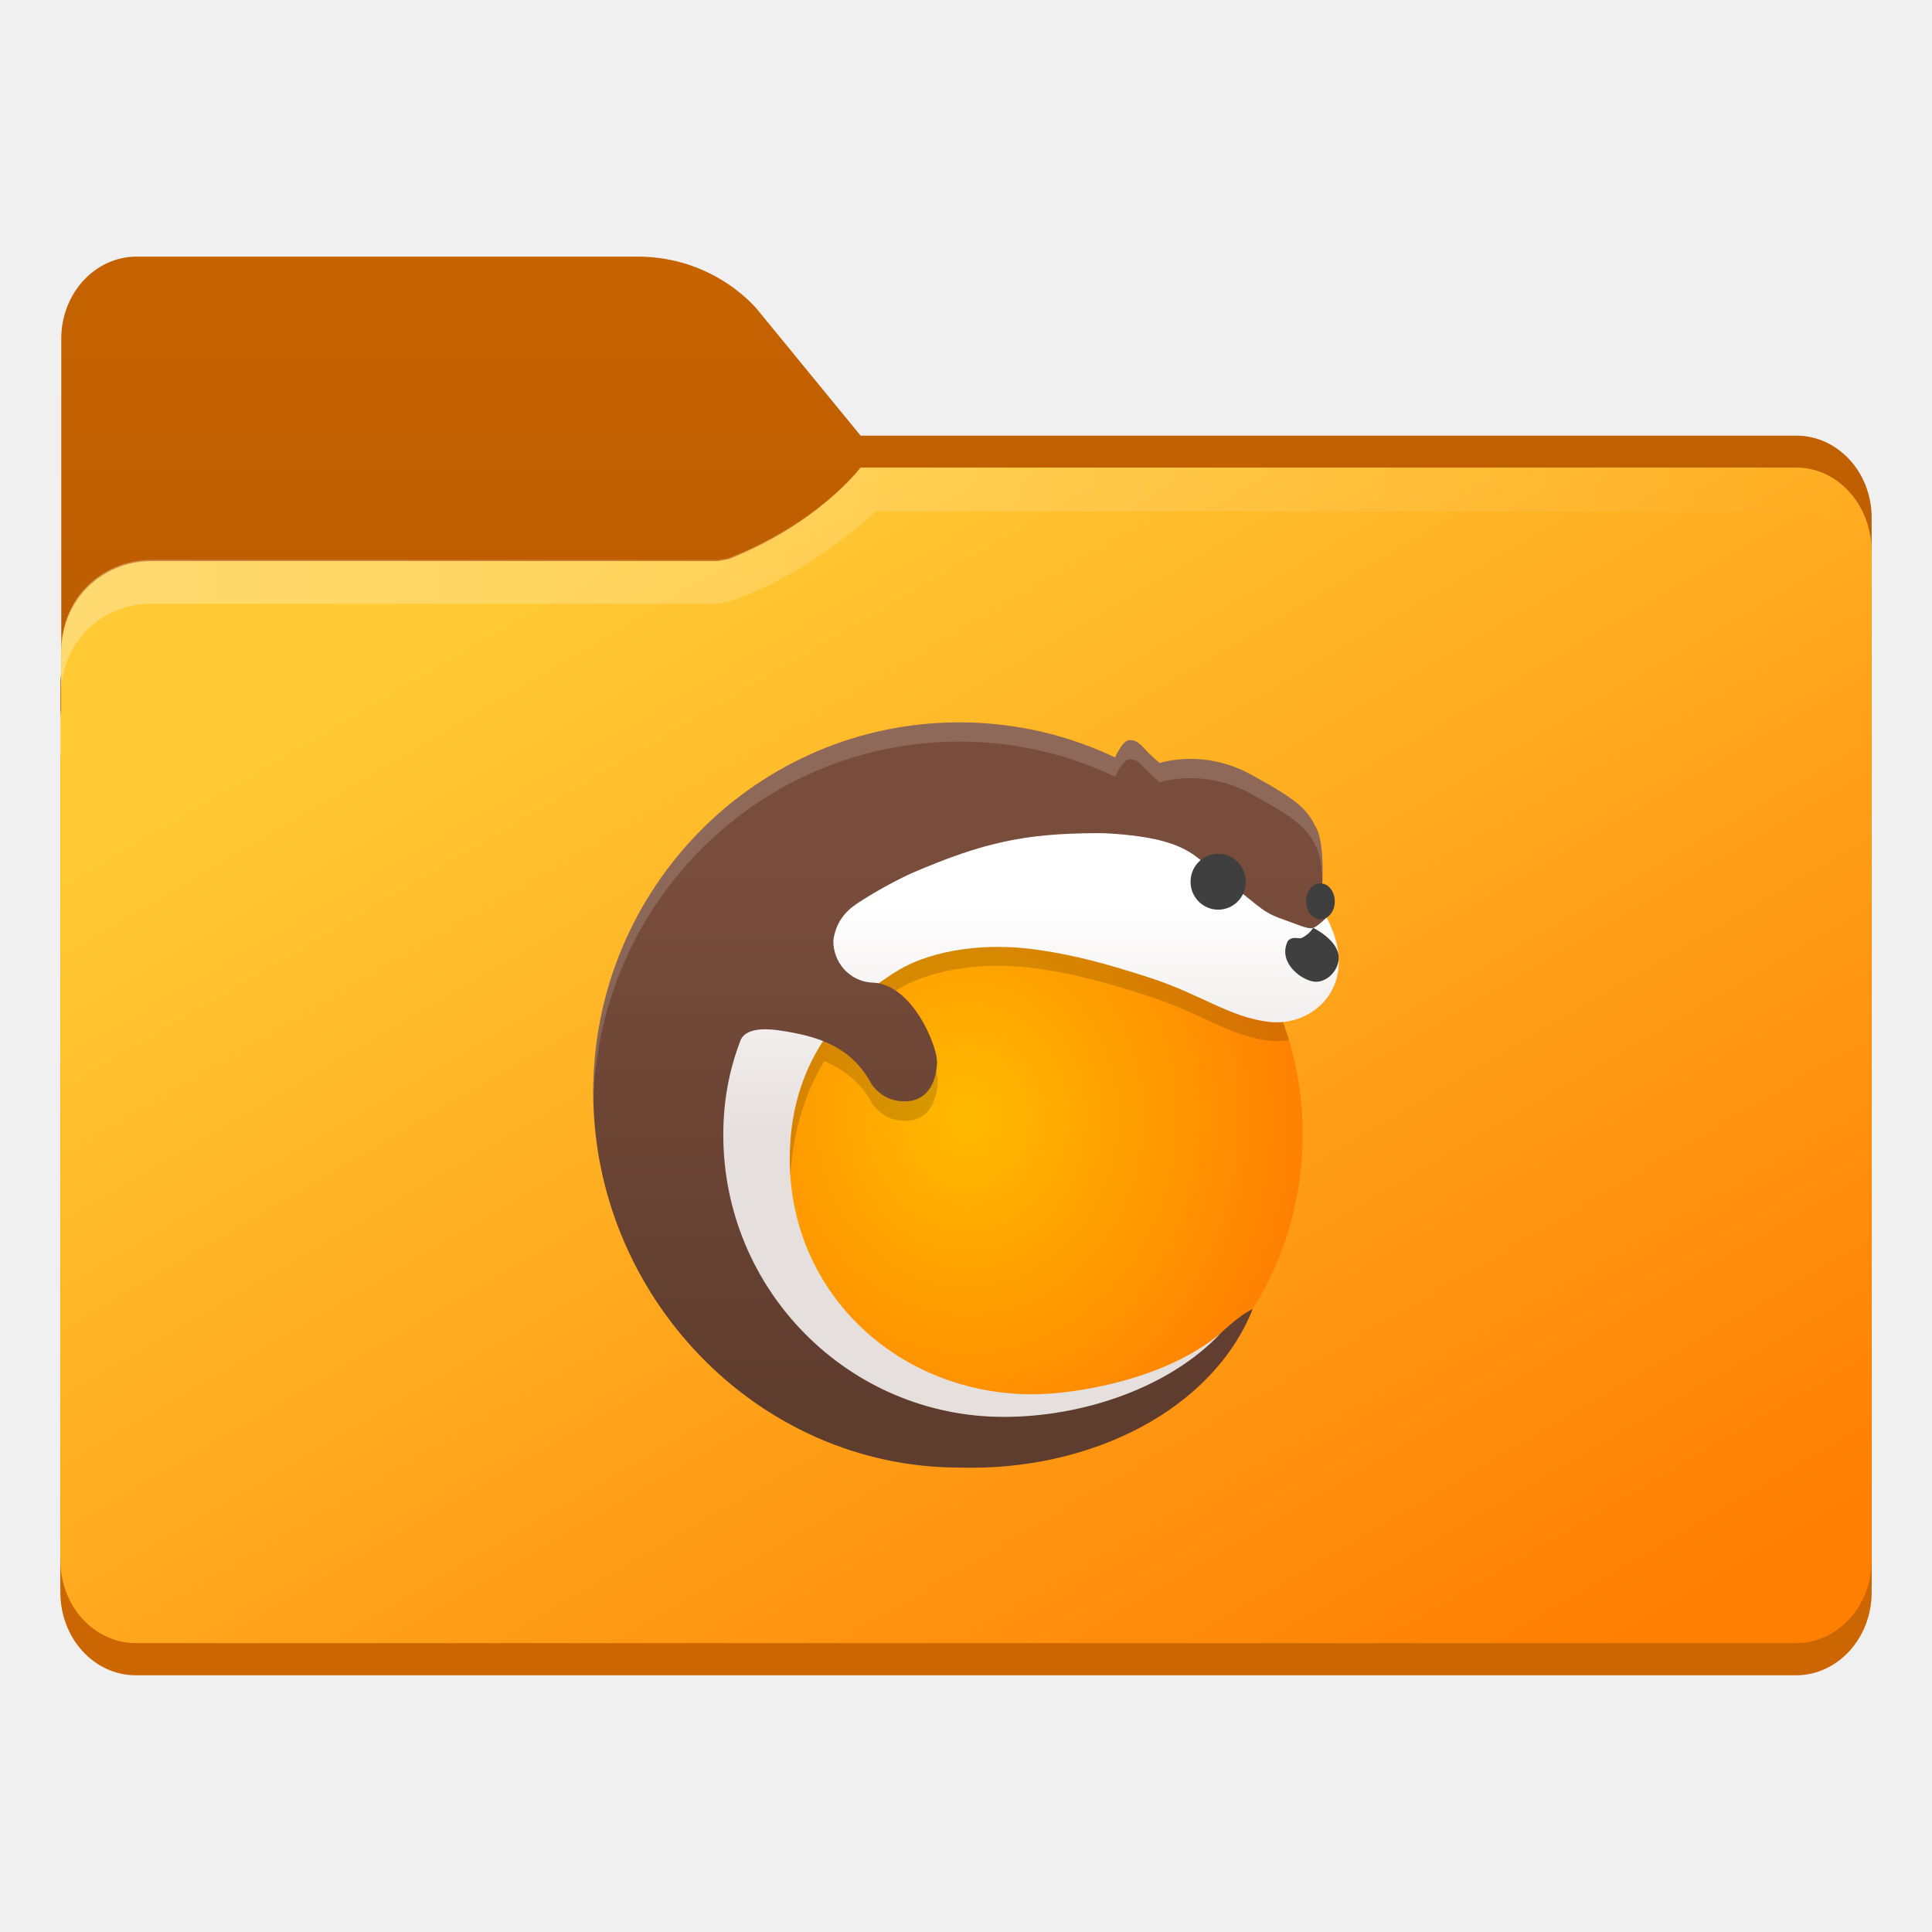
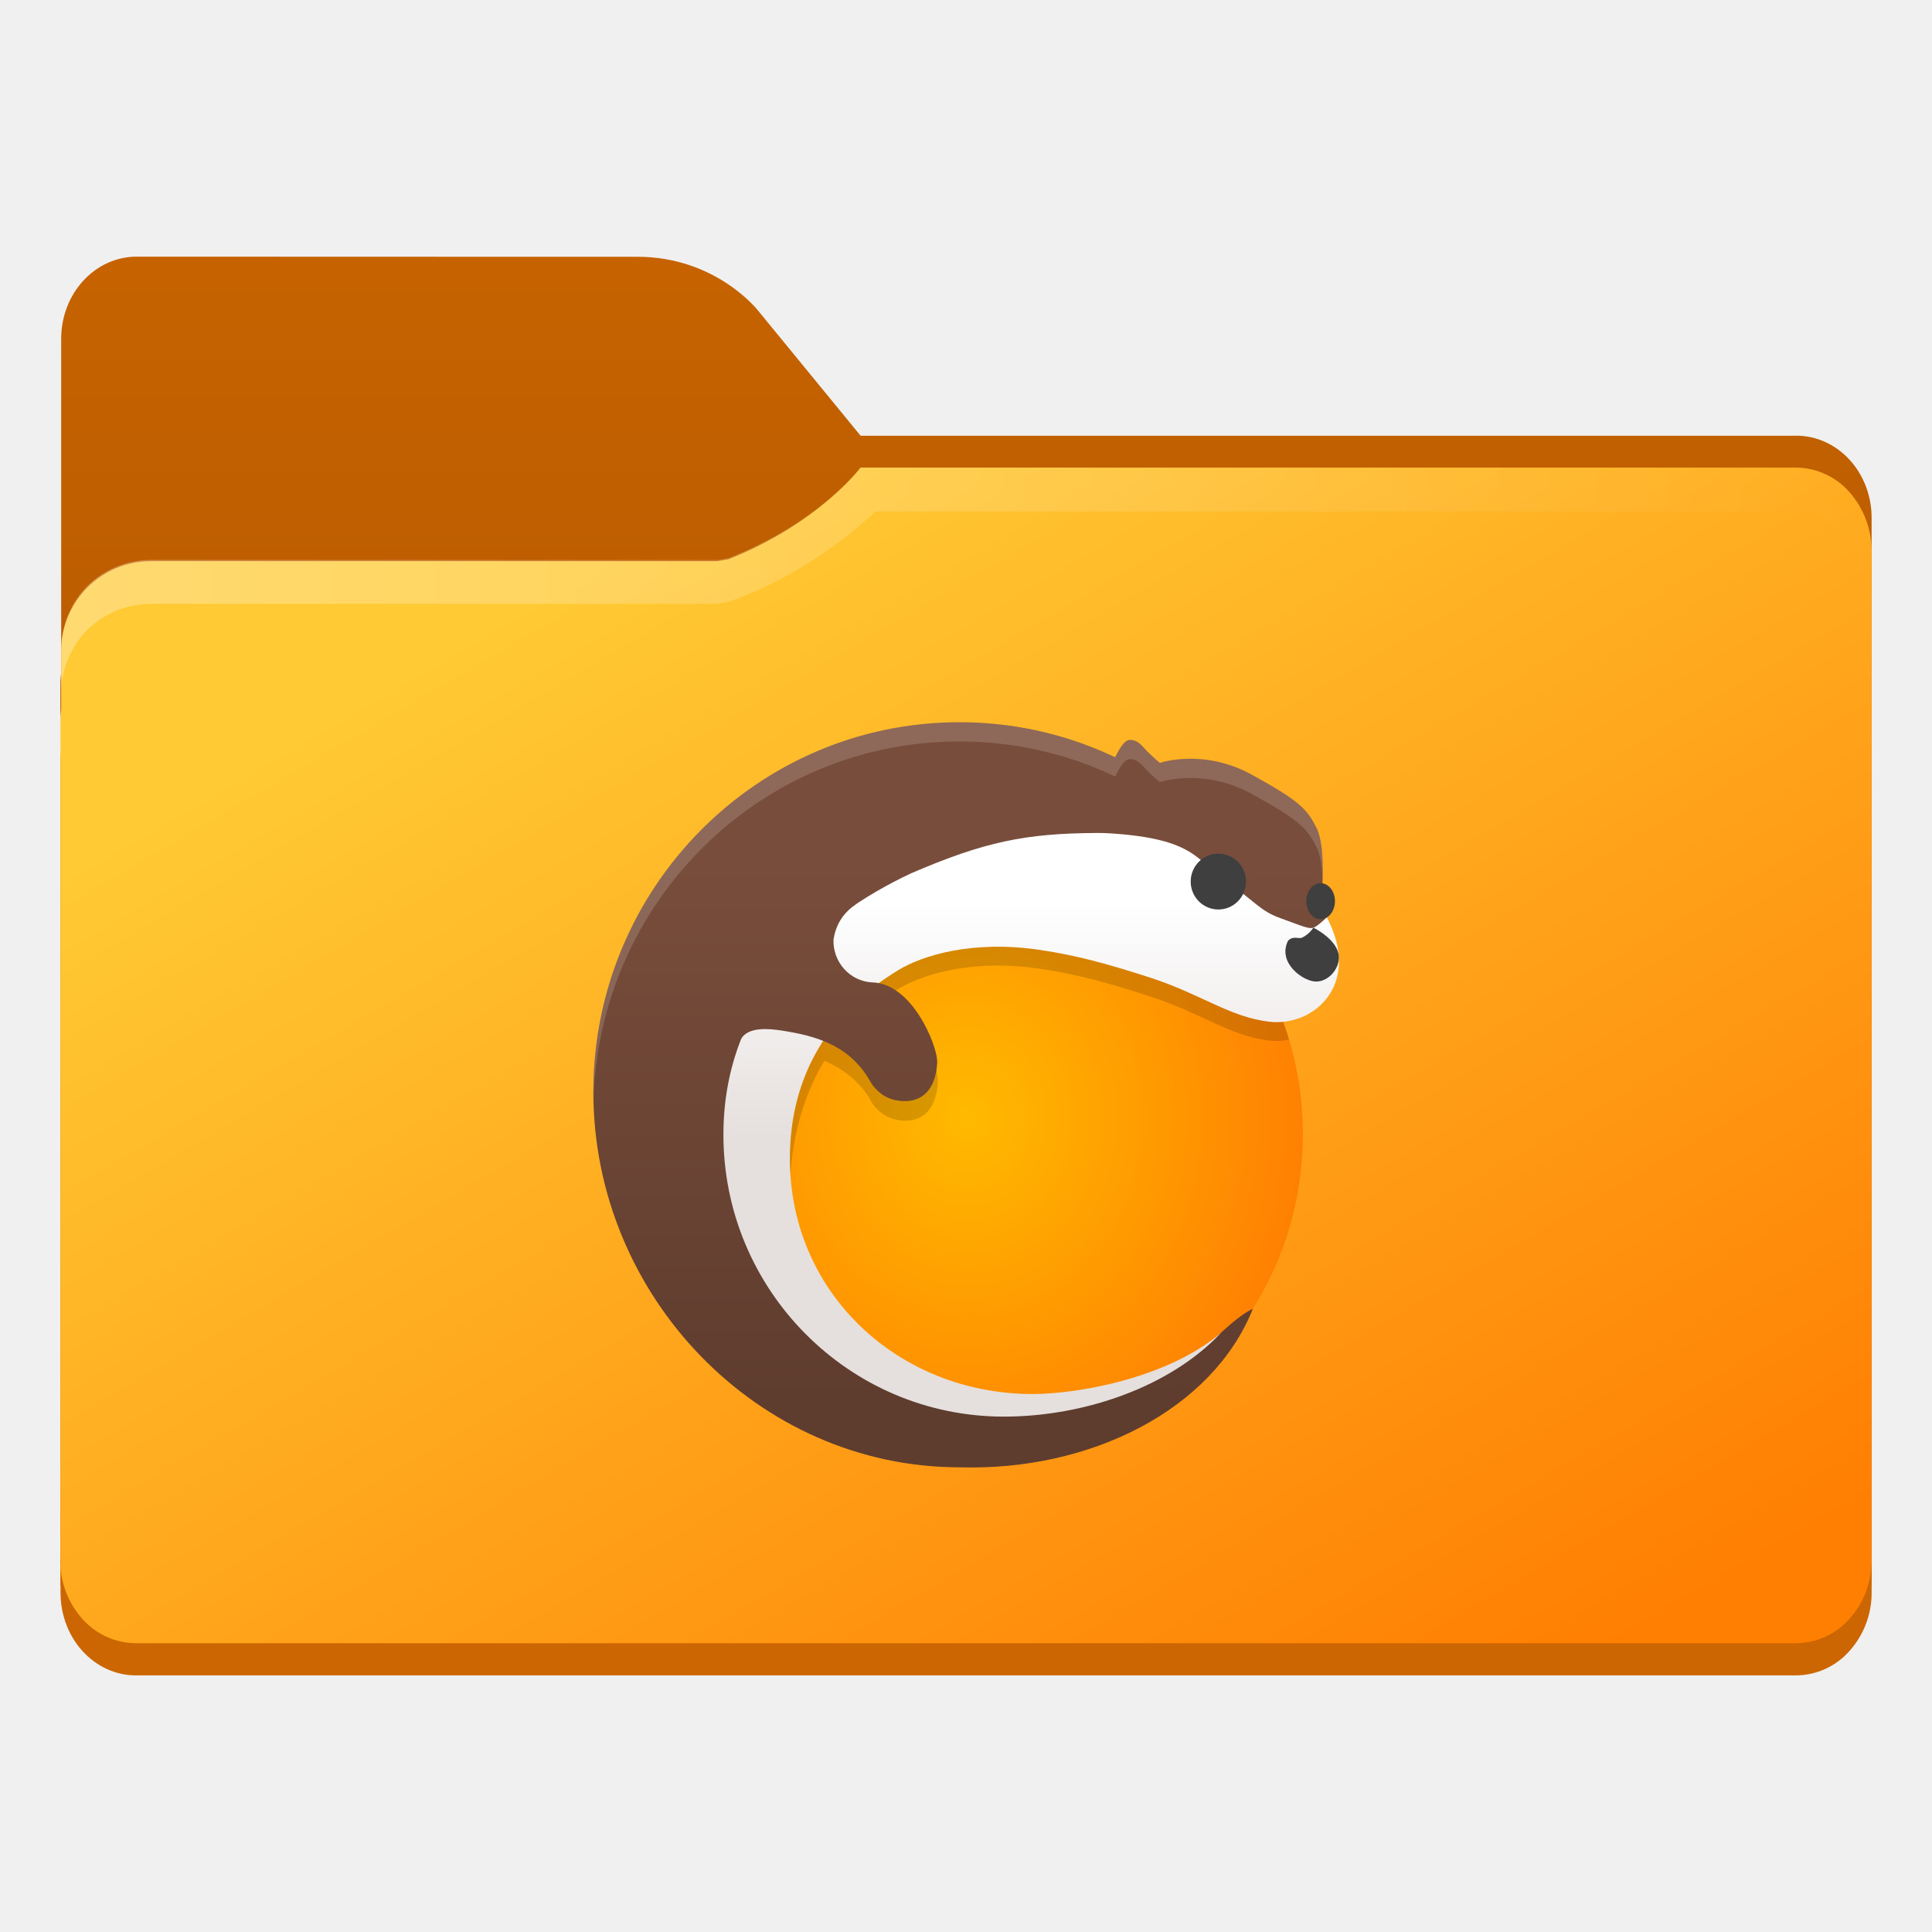
- <svg xmlns="http://www.w3.org/2000/svg" xmlns:xlink="http://www.w3.org/1999/xlink" width="64" height="64" version="1.1" viewBox="0 0 16.933 16.933" id="svg30">
+ <svg xmlns="http://www.w3.org/2000/svg" xmlns:xlink="http://www.w3.org/1999/xlink" id="svg30" width="512" height="512" viewBox="0 0 512 512">
  <defs id="defs8">
    <linearGradient id="linearGradient37">
-       <stop id="stop36" offset="0" style="stop-color:#ffca34;stop-opacity:1;" />
-       <stop id="stop37" offset="1" style="stop-color:#ff7f02;stop-opacity:1;" />
+       <stop id="stop36" offset="0" style="stop-color:#ffca34;stop-opacity:1" />
+       <stop id="stop37" offset="1" style="stop-color:#ff7f02;stop-opacity:1" />
    </linearGradient>
    <linearGradient id="linearGradient35">
-       <stop id="stop35" offset="0" style="stop-color:#cc6500;stop-opacity:1;" />
-       <stop id="stop34" offset="1" style="stop-color:#994d02;stop-opacity:1;" />
+       <stop id="stop35" offset="0" style="stop-color:#cc6500;stop-opacity:1" />
+       <stop id="stop34" offset="1" style="stop-color:#994d02;stop-opacity:1" />
    </linearGradient>
-     <linearGradient id="linearGradient33">
-       <stop id="stop33" offset="0" style="stop-color:#f27b02;stop-opacity:1;" />
-       <stop id="stop32" offset="1" style="stop-color:#f2b000;stop-opacity:1;" />
+     <linearGradient id="linearGradient26" x1="104.689" x2="128.501" y1="13.908" y2="55.151" gradientTransform="translate(-20.108 -.135)scale(.26458)" gradientUnits="userSpaceOnUse" spreadMethod="pad">
+       <stop id="stop25" offset="0" stop-color="#ffc937" style="stop-color:#404040;stop-opacity:1" />
+       <stop id="stop26" offset="1" stop-color="#fce798" style="stop-color:#232323;stop-opacity:1" />
    </linearGradient>
-     <linearGradient id="linearGradient26" x1="104.689" x2="128.501" y1="13.908" y2="55.151" gradientTransform="matrix(0.26458,0,0,0.26458,-20.108,-0.13539)" gradientUnits="userSpaceOnUse" spreadMethod="pad">
-       <stop stop-color="#ffc937" offset="0" id="stop25" style="stop-color:#404040;stop-opacity:1;" />
-       <stop stop-color="#fce798" offset="1" id="stop26" style="stop-color:#232323;stop-opacity:1;" />
+     <linearGradient xlink:href="#linearGradient1951" id="linearGradient1911" x1="25.085" x2="25.085" y1="24.031" y2="26.412" gradientTransform="translate(-17.897 -21.385)" gradientUnits="userSpaceOnUse">
+       <stop id="stop1" offset="0" stop-color="#fcbc19" stop-opacity=".996" style="stop-color:#3f3f3f;stop-opacity:1" />
+       <stop id="stop2" offset="1" stop-color="#f4b61f" style="stop-color:#232323;stop-opacity:1" />
    </linearGradient>
-     <linearGradient id="linearGradient15">
-       <stop id="stop14" offset="0" style="stop-color:#ffbd00;stop-opacity:1;" />
-       <stop id="stop15" offset="1" style="stop-color:#ff7f02;stop-opacity:1;" />
-     </linearGradient>
-     <style type="text/css" id="style1" />
-     <linearGradient id="linearGradient1911" x1="25.085" x2="25.085" y1="24.031" y2="26.412" gradientTransform="translate(-17.897,-21.385)" gradientUnits="userSpaceOnUse" xlink:href="#linearGradient1951">
-       <stop stop-color="#fcbc19" stop-opacity=".996" offset="0" id="stop1" style="stop-color:#3f3f3f;stop-opacity:1;" />
-       <stop stop-color="#f4b61f" offset="1" id="stop2" style="stop-color:#232323;stop-opacity:1;" />
-     </linearGradient>
-     <linearGradient id="linearGradient4625" x1=".529" x2="16.404" y1="5.066" y2="5.066" gradientUnits="userSpaceOnUse">
-       <stop stop-color="#b78815" offset="0" id="stop3" />
-       <stop stop-color="#e2b24b" stop-opacity="0" offset="1" id="stop4" />
-     </linearGradient>
-     <linearGradient id="linearGradient1951" x1="104.689" x2="128.501" y1="13.908" y2="55.151" gradientTransform="matrix(0.26458,0,0,0.26458,-20.108,-0.13539)" gradientUnits="userSpaceOnUse" spreadMethod="pad" xlink:href="#linearGradient26">
-       <stop stop-color="#ffc937" offset="0" id="stop6" style="stop-color:#3f3f3f;stop-opacity:1;" />
-       <stop stop-color="#fce798" offset="1" id="stop5" style="stop-color:#232323;stop-opacity:1;" />
+     <linearGradient xlink:href="#linearGradient26" id="linearGradient1951" x1="104.689" x2="128.501" y1="13.908" y2="55.151" gradientTransform="translate(-20.108 -.135)scale(.26458)" gradientUnits="userSpaceOnUse" spreadMethod="pad">
+       <stop id="stop6" offset="0" stop-color="#ffc937" style="stop-color:#3f3f3f;stop-opacity:1" />
+       <stop id="stop5" offset="1" stop-color="#fce798" style="stop-color:#232323;stop-opacity:1" />
    </linearGradient>
    <linearGradient id="linearGradient11110" x1=".529" x2="16.404" y1="5.381" y2="5.381" gradientUnits="userSpaceOnUse">
-       <stop stop-color="#fff" offset="0" id="stop7" />
-       <stop stop-color="#fff" stop-opacity="0" offset="1" id="stop8" />
+       <stop id="stop7" offset="0" stop-color="#fff" />
+       <stop id="stop8" offset="1" stop-color="#fff" stop-opacity="0" />
    </linearGradient>
-     <radialGradient r="77.057" fy="-121.309" fx="365.896" cy="-121.309" cx="365.896" gradientTransform="matrix(1.267778,0.01426727,-0.01587862,1.410295,-99.3015,606.7237)" gradientUnits="userSpaceOnUse" id="radialGradient4544-0" xlink:href="#linearGradient4146" />
    <linearGradient id="linearGradient4146">
-       <stop id="stop4148" offset="0" style="stop-color:#ffba00;stop-opacity:1;" />
-       <stop id="stop4150" offset="1" style="stop-color:#ff7f02;stop-opacity:1;" />
+       <stop id="stop4148" offset="0" style="stop-color:#ffba00;stop-opacity:1" />
+       <stop id="stop4150" offset="1" style="stop-color:#ff7f02;stop-opacity:1" />
    </linearGradient>
-     <linearGradient xlink:href="#linearGradient4520" id="linearGradient1049" gradientUnits="userSpaceOnUse" x1="332.25" y1="369.857" x2="332.25" y2="522.875" />
+     <linearGradient xlink:href="#linearGradient4520" id="linearGradient1049" x1="332.25" x2="332.25" y1="369.857" y2="522.875" gradientUnits="userSpaceOnUse" />
    <linearGradient id="linearGradient4520">
-       <stop id="stop4522" offset="0" style="stop-color:#794d3b;stop-opacity:1;" />
-       <stop id="stop4524" offset="1" style="stop-color:#5e3c2e;stop-opacity:1;" />
+       <stop id="stop4522" offset="0" style="stop-color:#794d3b;stop-opacity:1" />
+       <stop id="stop4524" offset="1" style="stop-color:#5e3c2e;stop-opacity:1" />
    </linearGradient>
-     <linearGradient y2="-183.117" x2="369.239" y1="-117.549" x1="369.239" gradientTransform="translate(0,564.6657)" gradientUnits="userSpaceOnUse" id="linearGradient4550-5" xlink:href="#linearGradient4214" />
+     <linearGradient xlink:href="#linearGradient4214" id="linearGradient4550-5" x1="369.239" x2="369.239" y1="-117.549" y2="-183.117" gradientTransform="translate(0 564.666)" gradientUnits="userSpaceOnUse" />
    <linearGradient id="linearGradient4214">
-       <stop id="stop4216" offset="0" style="stop-color:#e5dfdd;stop-opacity:1;" />
-       <stop id="stop4218" offset="1" style="stop-color:#ffffff;stop-opacity:1;" />
+       <stop id="stop4216" offset="0" style="stop-color:#e5dfdd;stop-opacity:1" />
+       <stop id="stop4218" offset="1" style="stop-color:#fff;stop-opacity:1" />
    </linearGradient>
-     <linearGradient xlink:href="#linearGradient4520" id="linearGradient1" gradientUnits="userSpaceOnUse" x1="332.25" y1="369.857" x2="332.25" y2="522.875" />
-     <linearGradient xlink:href="#linearGradient4520" id="linearGradient2" gradientUnits="userSpaceOnUse" x1="332.25" y1="369.857" x2="332.25" y2="522.875" />
-     <linearGradient xlink:href="#linearGradient35" id="linearGradient14" x1="8.466" y1="0.529" x2="8.466" y2="16.404" gradientUnits="userSpaceOnUse" gradientTransform="matrix(1,0,0,0.9884142,0,0.02605503)" />
-     <linearGradient xlink:href="#linearGradient37" id="linearGradient27" gradientUnits="userSpaceOnUse" gradientTransform="matrix(0.26458,0,0,0.2680824,-20.108,-0.1914286)" x1="104.689" y1="13.908" x2="128.501" y2="55.151" spreadMethod="pad" />
+     <linearGradient xlink:href="#linearGradient4520" id="linearGradient1" x1="332.25" x2="332.25" y1="369.857" y2="522.875" gradientUnits="userSpaceOnUse" />
+     <linearGradient xlink:href="#linearGradient4520" id="linearGradient2" x1="332.25" x2="332.25" y1="369.857" y2="522.875" gradientUnits="userSpaceOnUse" />
+     <linearGradient xlink:href="#linearGradient35" id="linearGradient14" x1="8.466" x2="8.466" y1=".529" y2="16.404" gradientTransform="matrix(1 0 0 .98841 0 .026)" gradientUnits="userSpaceOnUse" />
+     <linearGradient xlink:href="#linearGradient37" id="linearGradient27" x1="104.689" x2="128.501" y1="13.908" y2="55.151" gradientTransform="matrix(.26458 0 0 .26808 -20.108 -.191)" gradientUnits="userSpaceOnUse" spreadMethod="pad" />
+     <radialGradient xlink:href="#linearGradient4146" id="radialGradient4544-0" cx="365.896" cy="-121.309" r="77.057" fx="365.896" fy="-121.309" gradientTransform="rotate(.645 -53954.13 -8519.05)scale(1.26786 1.41039)" gradientUnits="userSpaceOnUse" />
  </defs>
-   <path d="m 1.198,2.249 c -0.365,0 -0.661,0.322 -0.661,0.719 v 2.929 c -0.003,0.026 -0.007,0.051 -0.007,0.078 v 7.845 c 0,0.397 0.296,0.719 0.661,0.719 h 14.552 c 0.365,0 0.661,-0.322 0.661,-0.719 V 4.537 c 0,-0.397 -0.296,-0.719 -0.661,-0.719 v 5.1e-4 H 7.543 L 6.644,2.721 c 0,0 -0.366,-0.472 -1.058,-0.472 h -1.323 z" color="#000000" color-rendering="auto" dominant-baseline="auto" fill="url(#linearGradient1911)" image-rendering="auto" shape-rendering="auto" solid-color="#000000" stop-color="#000000" style="font-variant-ligatures:normal;font-variant-position:normal;font-variant-caps:normal;font-variant-numeric:normal;font-variant-alternates:normal;font-variant-east-asian:normal;font-feature-settings:normal;font-variation-settings:normal;text-indent:0;text-decoration-line:none;text-decoration-style:solid;text-decoration-color:#000000;text-transform:none;text-orientation:mixed;white-space:normal;shape-padding:0;shape-margin:0;inline-size:0;isolation:auto;mix-blend-mode:normal;fill:url(#linearGradient14);stroke-width:0.994" id="path8" />
-   <path d="m 7.542,4.098 c 0,0 -0.359,0.485 -1.157,0.803 -0.033,0.006 -0.065,0.012 -0.101,0.017 h -4.961 c -0.22,0 -0.418,0.09 -0.562,0.235 C 0.622,5.294 0.541,5.491 0.536,5.706 v 0.524 c -0.003,0.027 -0.007,0.053 -0.007,0.08 v 7.493 c 0,0.204 0.074,0.388 0.193,0.521 0.12,0.133 0.286,0.216 0.468,0.216 h 14.552 c 0.183,0 0.348,-0.083 0.468,-0.216 0.12,-0.133 0.194,-0.317 0.194,-0.521 V 4.835 c 0,-0.204 -0.074,-0.388 -0.194,-0.522 C 16.091,4.18 15.926,4.098 15.744,4.098 h -7.482 z" fill="url(#linearGradient1951)" id="path29" style="fill:url(#linearGradient27);stroke-width:1.007" />
-   <path d="m 7.542,4.098 c 0,0 -0.359,0.479 -1.157,0.792 C 6.352,4.896 6.319,4.902 6.284,4.907 h -4.961 c -0.22,0 -0.418,0.089 -0.562,0.232 -0.139,0.139 -0.22,0.333 -0.225,0.546 v 0.384 c 0.005,-0.212 0.086,-0.406 0.225,-0.546 0.143,-0.143 0.342,-0.232 0.562,-0.232 h 4.961 C 6.319,5.286 6.352,5.28 6.385,5.275 7.144,5.012 7.673,4.482 7.673,4.482 h 8.071 c 0.182,3.704e-4 0.347,0.081 0.467,0.212 0.12,0.132 0.194,0.314 0.194,0.515 V 4.825 c 0,-0.201 -0.074,-0.383 -0.194,-0.515 C 16.091,4.179 15.926,4.098 15.743,4.098 H 8.261 Z M 0.536,6.202 C 0.533,6.228 0.529,6.254 0.529,6.281 v 0.384 c 0,-0.027 0.004,-0.053 0.007,-0.079 z" fill="url(#linearGradient11110)" opacity="0.3" id="path30" style="display:inline" />
-   <path d="m 0.529,13.674 v 0.282 c 0,0.201 0.074,0.383 0.193,0.514 0.12,0.132 0.286,0.213 0.468,0.213 h 14.552 c 0.183,0 0.348,-0.082 0.468,-0.213 0.12,-0.132 0.194,-0.313 0.194,-0.514 V 13.674 c 0,0.201 -0.074,0.383 -0.194,0.514 -0.12,0.132 -0.285,0.213 -0.468,0.213 h -14.552 c -0.183,0 -0.348,-0.082 -0.468,-0.213 C 0.603,14.057 0.529,13.875 0.529,13.674 Z" fill="#e4a729" fill-opacity=".996" stroke-width="0.265" id="path28" style="display:inline;fill:#cc6602;fill-opacity:1" />
-   <g transform="matrix(0.03115584,0,0,0.03147438,-2.941674,-4.085878)" id="g4532-1">
-     <path style="display:inline;fill:url(#radialGradient4544-0);fill-opacity:1;stroke:none" d="m 421.126,370.596 -0.222,7.937 -59.069,4.647 -44.514,28.901 -10.548,48.313 c 0,0 7.17,31.227 13.289,37.556 6.119,6.33 18.771,24.483 34.384,27.648 15.613,3.165 28.905,6.742 41.564,3.577 12.659,-3.165 21.108,-6.958 21.108,-6.958 l 5.274,-2.532 c 0,0 -1.298,1.137 -3.381,2.598 25.191,-16.15 41.877,-44.403 41.877,-76.548 0,-31.236 -15.756,-58.786 -39.762,-75.138 z" id="path2996-71-2" />
-     <path style="fill:url(#linearGradient1);fill-opacity:1;stroke:none" d="m 407.736,341.565 c 0,0 2.226,-5.492 4.304,-5.64 2.078,-0.148 3.265,1.187 4.601,2.672 1.336,1.484 4.007,3.71 4.007,3.71 0,0 12.17,-4.156 25.825,3.265 13.655,7.421 15.584,9.647 18.256,14.842 2.672,5.195 1.484,18.256 1.484,18.256 l 1.596,7.792 -3.377,4.378 -23.747,-4.007 -28.348,-20.927 z" id="path3970-2-2" />
-     <path style="fill:#000000;fill-opacity:0.157;stroke:none" d="m 421.141,370.599 -4.719,6.438 -54.562,6.125 -44.531,28.906 -10.531,48.312 c 0,0 7.163,31.233 13.281,37.562 6.119,6.33 18.762,24.491 34.375,27.656 15.613,3.165 28.904,6.727 41.562,3.562 12.659,-3.165 21.125,-6.938 21.125,-6.938 l 5.281,-2.531 c 0,0 -1.323,1.133 -3.406,2.594 2.853,-1.829 5.596,-3.841 8.219,-5.969 -14.618,9.149 -32.447,13.748 -42.562,13.75 -37.585,0 -68.062,-30.446 -68.062,-68.031 0,-13.269 3.204,-26.229 9.719,-36.781 4.588,1.97 9.419,5.32 12.469,10.219 0.491,0.707 0.828,1.518 1.375,2.188 2.692,3.294 5.6,4.147 8.531,4.281 6.264,0.182 9.221,-4.494 9.5,-10.781 0.008,-0.493 0.045,-0.247 0.011,-0.678 -0.198,-4.19 -6.373,-19.672 -16.636,-21.447 1.796,-1.382 3.668,-2.674 5.625,-3.844 6.61,-3.951 20.654,-8.435 40.125,-5.5 9.875,1.489 17.965,3.617 30.438,7.594 14.475,4.616 22.519,11.062 33.656,12.344 1.874,0.216 3.766,0.13 5.594,-0.219 -6.073,-20.1 -18.904,-37.252 -35.875,-48.812 z" id="path2996-71-9-9" />
-     <path style="fill:url(#linearGradient2);fill-opacity:1;stroke:none" d="m 364.271,330.976 c -56.867,0 -102.968,46.101 -102.968,102.968 0,56.867 46.312,104.535 102.968,104.542 36.962,1.099 71.25,-16.112 82.552,-44.152 -4.17,1.924 -8.757,6.56 -12.216,9.594 -6.521,5.721 -13.596,6.88 -22.59,11.564 -17.433,9.08 -36.288,7.874 -53.877,4.01 -14.297,-3.141 -29.978,-10.133 -38.393,-21.316 -8.415,-11.184 -13.355,-37.742 -13.355,-37.742 l 10.6,-48.552 44.734,-29.044 59.361,-4.67 0.223,-7.976 c 8.961,6.104 16.776,13.767 23.062,22.59 h 14.299 c -15.883,-36.38 -52.168,-61.815 -94.401,-61.815 z" id="path2996-7-5-8" />
-     <path style="fill:url(#linearGradient4550-5);fill-opacity:1;stroke:none" d="m 402.892,361.817 c -19.941,0.102 -31.554,2.413 -52.246,11.247 -26.251,12.212 -52.607,35.077 -52.755,72.449 -0.173,43.553 35.315,78.856 78.869,78.856 22.506,0 46.742,-8.221 61.108,-23.342 -15.462,12.947 -40.943,17.048 -52.974,17.051 -37.585,0 -68.309,-27.961 -68.309,-65.546 0,-23.748 11.64,-41.243 30.606,-52.58 6.61,-3.951 20.645,-8.445 40.117,-5.51 9.875,1.489 17.963,3.619 30.435,7.596 14.475,4.616 22.538,11.063 33.675,12.345 12.684,1.459 26.083,-10.493 16.188,-29.084 0,0 -1.794,1.79 -3.293,2.689 -1.499,0.9 -3.593,-0.289 -9.59,-2.388 -5.997,-2.099 -6.9,-4.509 -15.296,-10.206 -8.396,-5.697 -8.392,-11.987 -32.98,-13.486 -1.153,-0.07 -2.345,-0.104 -3.555,-0.092 z" id="path3004-7-2" />
-     <circle style="fill:#3f3f3f;fill-opacity:1;stroke:none" id="path3026-6-2" transform="matrix(0.4355232,0,0,0.4355232,200.9913,207.8893)" cx="542.143" cy="384.505" r="17.857" />
-     <circle style="fill:#3f3f3f;fill-opacity:1;stroke:none" id="path3026-4-1-7" transform="matrix(0.2257675,0,0,0.2808408,343.4773,272.8314)" cx="542.143" cy="384.505" r="17.857" />
-     <path style="fill:url(#linearGradient1049);fill-opacity:1;stroke:none" d="m 334.292,381.213 c -5.067,1.234 -17.416,4.233 -24.752,14.19 -7.046,9.563 -6.474,20.712 -6.631,23.681 2.04,-3.285 7.627,-2.819 11.478,-2.223 9.081,1.405 18.393,3.822 24.215,13.174 0.491,0.707 0.839,1.524 1.386,2.193 2.692,3.294 5.602,4.139 8.533,4.274 6.264,0.182 9.221,-4.493 9.5,-10.78 0.008,-0.493 0.002,-0.257 -0.033,-0.689 -0.207,-4.378 -6.927,-21.079 -18.013,-21.593 -0.124,-0.004 -0.249,-0.003 -0.371,-0.011 -6.149,-0.376 -10.928,-5.613 -10.749,-11.865 0.617,-4.05 2.508,-7.253 6.218,-9.852 z" id="path3889-4-8" />
-     <path style="fill:#3f3f3f;fill-opacity:1;stroke:none" d="m 463.83,388.188 c 0,0 -1.01,1.745 -3.187,2.791 -0.894,0.429 -2.464,-0.648 -3.938,0.849 -3.129,6.281 4.515,11.525 8.077,11.377 3.562,-0.148 6.372,-3.737 6.224,-6.854 -0.148,-4.824 -7.176,-8.162 -7.176,-8.162 z" id="path3950-2-5" />
-     <path style="fill:#ffffff;fill-opacity:0.157;stroke:none" d="m 364.271,330.976 c -56.867,0 -102.968,46.101 -102.968,102.968 0,0.889 0.017,1.766 0.04,2.65 1.43,-55.62 46.963,-100.265 102.928,-100.265 15.678,0 30.543,3.505 43.842,9.773 0.707,-1.526 2.354,-4.715 3.936,-4.828 2.078,-0.148 3.256,1.192 4.591,2.676 1.336,1.484 4.014,3.713 4.014,3.713 0,0 12.163,-4.154 25.817,3.267 13.655,7.421 15.589,9.642 18.261,14.837 1.112,2.162 1.554,5.686 1.692,9.065 0.145,-4.272 0.06,-11.01 -1.692,-14.417 -2.672,-5.195 -4.606,-7.416 -18.261,-14.837 -13.655,-7.421 -25.817,-3.267 -25.817,-3.267 0,0 -2.678,-2.228 -4.014,-3.713 -1.336,-1.484 -2.514,-2.825 -4.591,-2.676 -1.581,0.113 -3.229,3.301 -3.936,4.828 -13.299,-6.269 -28.165,-9.773 -43.842,-9.773 z" id="path2996-7-8-5-3-8" />
+   <g id="g1" transform="translate(.01 .015)scale(30.23572)">
+     <path id="path8" fill="url(#linearGradient1911)" d="M1.198 2.249c-.366 0-.662.322-.662.72v2.928q-.006.039-.007.078v7.846c0 .397.296.719.661.719h14.552c.366 0 .662-.322.662-.72V4.538c0-.398-.296-.72-.662-.72v.001H7.543l-.899-1.097s-.366-.472-1.058-.472H4.263z" color="#000" color-rendering="auto" dominant-baseline="auto" image-rendering="auto" shape-rendering="auto" stop-color="#000" style="font-variant-ligatures:normal;font-variant-position:normal;font-variant-caps:normal;font-variant-numeric:normal;font-variant-alternates:normal;font-variant-east-asian:normal;font-feature-settings:normal;font-variation-settings:normal;text-indent:0;text-decoration-line:none;text-decoration-style:solid;text-decoration-color:#000;text-transform:none;text-orientation:mixed;white-space:normal;shape-padding:0;shape-margin:0;inline-size:0;isolation:auto;mix-blend-mode:normal;fill:url(#linearGradient14);stroke-width:.994" />
+     <path id="path29" fill="url(#linearGradient1951)" d="M7.542 4.098s-.36.485-1.157.803l-.101.017H1.323a.786.786 0 0 0-.787.788v.523q-.006.04-.007.08v7.494a.78.78 0 0 0 .193.52c.12.134.286.217.469.217h14.552a.63.63 0 0 0 .467-.216.78.78 0 0 0 .194-.521V4.835a.78.78 0 0 0-.194-.522.63.63 0 0 0-.466-.215H8.262z" style="fill:url(#linearGradient27);stroke-width:1.007" />
+     <path id="path30" fill="url(#linearGradient11110)" d="M7.542 4.098s-.36.479-1.157.792l-.101.017H1.323a.8.8 0 0 0-.562.232.8.8 0 0 0-.225.546v.384a.8.8 0 0 1 .225-.545.8.8 0 0 1 .562-.232h4.96l.101-.017c.76-.263 1.289-.793 1.289-.793h8.07a.63.63 0 0 1 .467.213c.12.131.194.314.194.514v-.384c0-.2-.074-.383-.194-.515a.63.63 0 0 0-.467-.212H8.261ZM.536 6.202Q.53 6.24.529 6.28v.384q.001-.04.007-.079z" opacity=".3" style="display:inline;fill:url(#linearGradient11110)" />
+     <path id="path28" fill="#e4a729" fill-opacity=".996" stroke-width=".265" d="M.53 13.674v.282c0 .201.073.383.192.514.12.132.286.214.469.214h14.552a.63.63 0 0 0 .467-.214.76.76 0 0 0 .194-.514v-.282c0 .2-.074.383-.194.514a.63.63 0 0 1-.467.214H1.19a.63.63 0 0 1-.469-.214.76.76 0 0 1-.193-.514" style="display:inline;fill:#cc6602;fill-opacity:1" />
+     <g id="g4532-1" transform="matrix(.03116 0 0 .03147 -2.942 -4.086)">
+       <path id="path2996-71-2" d="m421.126 370.596-.222 7.936-59.07 4.648-44.513 28.9-10.548 48.314s7.17 31.226 13.289 37.556 18.771 24.483 34.384 27.648 28.905 6.741 41.564 3.577c12.659-3.165 21.108-6.958 21.108-6.958l5.274-2.532s-1.298 1.136-3.381 2.597c25.191-16.15 41.877-44.403 41.877-76.548 0-31.237-15.757-58.786-39.762-75.138" style="display:inline;fill:url(#radialGradient4544-0);fill-opacity:1;stroke:none" />
+       <path id="path3970-2-2" d="M407.736 341.565s2.226-5.492 4.304-5.64 3.265 1.187 4.6 2.672c1.337 1.484 4.008 3.71 4.008 3.71s12.17-4.156 25.825 3.265 15.584 9.648 18.256 14.842c2.671 5.195 1.484 18.256 1.484 18.256l1.595 7.792-3.376 4.378-23.747-4.007-28.348-20.927z" style="fill:url(#linearGradient1);fill-opacity:1;stroke:none" />
+       <path id="path2996-71-9-9" d="m421.14 370.599-4.718 6.437-54.563 6.125-44.531 28.907-10.531 48.312s7.162 31.233 13.281 37.563c6.119 6.329 18.762 24.491 34.375 27.656s28.904 6.727 41.563 3.562c12.659-3.164 21.125-6.937 21.125-6.937l5.28-2.531s-1.322 1.132-3.405 2.593a91 91 0 0 0 8.218-5.968c-14.618 9.148-32.447 13.748-42.562 13.75-37.586 0-68.063-30.446-68.063-68.032 0-13.268 3.204-26.229 9.719-36.781 4.588 1.97 9.419 5.32 12.469 10.219.49.707.828 1.518 1.375 2.187 2.692 3.295 5.6 4.147 8.531 4.282 6.264.182 9.221-4.494 9.5-10.782.008-.493.045-.246.01-.678-.197-4.19-6.372-19.672-16.635-21.447a58 58 0 0 1 5.625-3.843c6.61-3.952 20.654-8.436 40.125-5.5 9.875 1.488 17.965 3.616 30.437 7.593 14.476 4.616 22.52 11.063 33.657 12.344 1.874.216 3.766.13 5.593-.219-6.072-20.1-18.903-37.252-35.875-48.812" style="fill:#000;fill-opacity:.157;stroke:none" />
+       <path id="path2996-7-5-8" d="M364.27 330.976c-56.866 0-102.967 46.1-102.967 102.967s46.312 104.536 102.968 104.542c36.962 1.098 71.25-16.113 82.552-44.152-4.17 1.924-8.758 6.56-12.216 9.593-6.521 5.72-13.596 6.88-22.59 11.565-17.433 9.08-36.288 7.874-53.877 4.01-14.297-3.141-29.979-10.133-38.394-21.316s-13.354-37.742-13.354-37.742l10.6-48.552 44.734-29.045 59.361-4.67.223-7.976a91.8 91.8 0 0 1 23.063 22.59h14.299c-15.883-36.38-52.168-61.814-94.401-61.814" style="fill:url(#linearGradient2);fill-opacity:1;stroke:none" />
+       <path id="path3004-7-2" d="M402.892 361.817c-19.941.102-31.554 2.413-52.246 11.248-26.25 12.211-52.607 35.077-52.755 72.449-.173 43.553 35.315 78.856 78.869 78.856 22.506 0 46.741-8.222 61.108-23.342-15.462 12.947-40.943 17.048-52.974 17.05-37.585 0-68.31-27.96-68.31-65.546 0-23.747 11.64-41.242 30.606-52.58 6.61-3.95 20.645-8.444 40.117-5.509 9.875 1.489 17.963 3.619 30.435 7.596 14.475 4.615 22.538 11.063 33.675 12.344 12.684 1.46 26.084-10.493 16.189-29.084 0 0-1.794 1.79-3.293 2.69s-3.593-.289-9.59-2.388-6.9-4.509-15.296-10.206-8.392-11.987-32.98-13.486a50 50 0 0 0-3.555-.092" style="fill:url(#linearGradient4550-5);fill-opacity:1;stroke:none" />
+       <circle id="path3026-6-2" cx="542.143" cy="384.505" r="17.857" style="fill:#3f3f3f;fill-opacity:1;stroke:none" transform="translate(200.991 207.89)scale(.43552)" />
+       <circle id="path3026-4-1-7" cx="542.143" cy="384.505" r="17.857" style="fill:#3f3f3f;fill-opacity:1;stroke:none" transform="matrix(.22577 0 0 .28084 343.477 272.831)" />
+       <path id="path3889-4-8" d="M334.292 381.213c-5.067 1.234-17.416 4.233-24.752 14.19-7.046 9.563-6.475 20.712-6.632 23.681 2.04-3.284 7.627-2.818 11.478-2.223 9.081 1.405 18.393 3.823 24.215 13.175.49.707.839 1.524 1.386 2.193 2.692 3.295 5.602 4.14 8.533 4.274 6.263.183 9.221-4.493 9.5-10.78.008-.493.002-.257-.033-.689-.207-4.378-6.927-21.079-18.012-21.593-.124-.004-.249-.003-.371-.01-6.15-.376-10.928-5.614-10.75-11.865.618-4.05 2.509-7.253 6.22-9.853z" style="fill:url(#linearGradient1049);fill-opacity:1;stroke:none" />
+       <path id="path3950-2-5" d="M463.83 388.188s-1.01 1.745-3.187 2.79c-.895.43-2.465-.647-3.938.85-3.13 6.28 4.514 11.525 8.077 11.376 3.562-.148 6.372-3.737 6.223-6.854-.148-4.824-7.175-8.162-7.175-8.162" style="fill:#3f3f3f;fill-opacity:1;stroke:none" />
+       <path id="path2996-7-8-5-3-8" d="M364.27 330.976c-56.866 0-102.967 46.1-102.967 102.967 0 .889.017 1.766.04 2.65 1.43-55.62 46.963-100.265 102.928-100.265 15.678 0 30.543 3.504 43.842 9.773.707-1.526 2.354-4.714 3.936-4.827 2.077-.149 3.255 1.192 4.591 2.676s4.014 3.712 4.014 3.712 12.163-4.154 25.818 3.267c13.654 7.42 15.59 9.642 18.26 14.837 1.112 2.162 1.555 5.686 1.693 9.065.145-4.272.06-11.01-1.692-14.417-2.672-5.195-4.607-7.417-18.261-14.838s-25.818-3.266-25.818-3.266-2.678-2.228-4.014-3.713-2.514-2.824-4.591-2.676c-1.582.113-3.23 3.301-3.936 4.828-13.299-6.269-28.164-9.773-43.842-9.773z" style="fill:#fff;fill-opacity:.157;stroke:none" />
+     </g>
  </g>
</svg>
